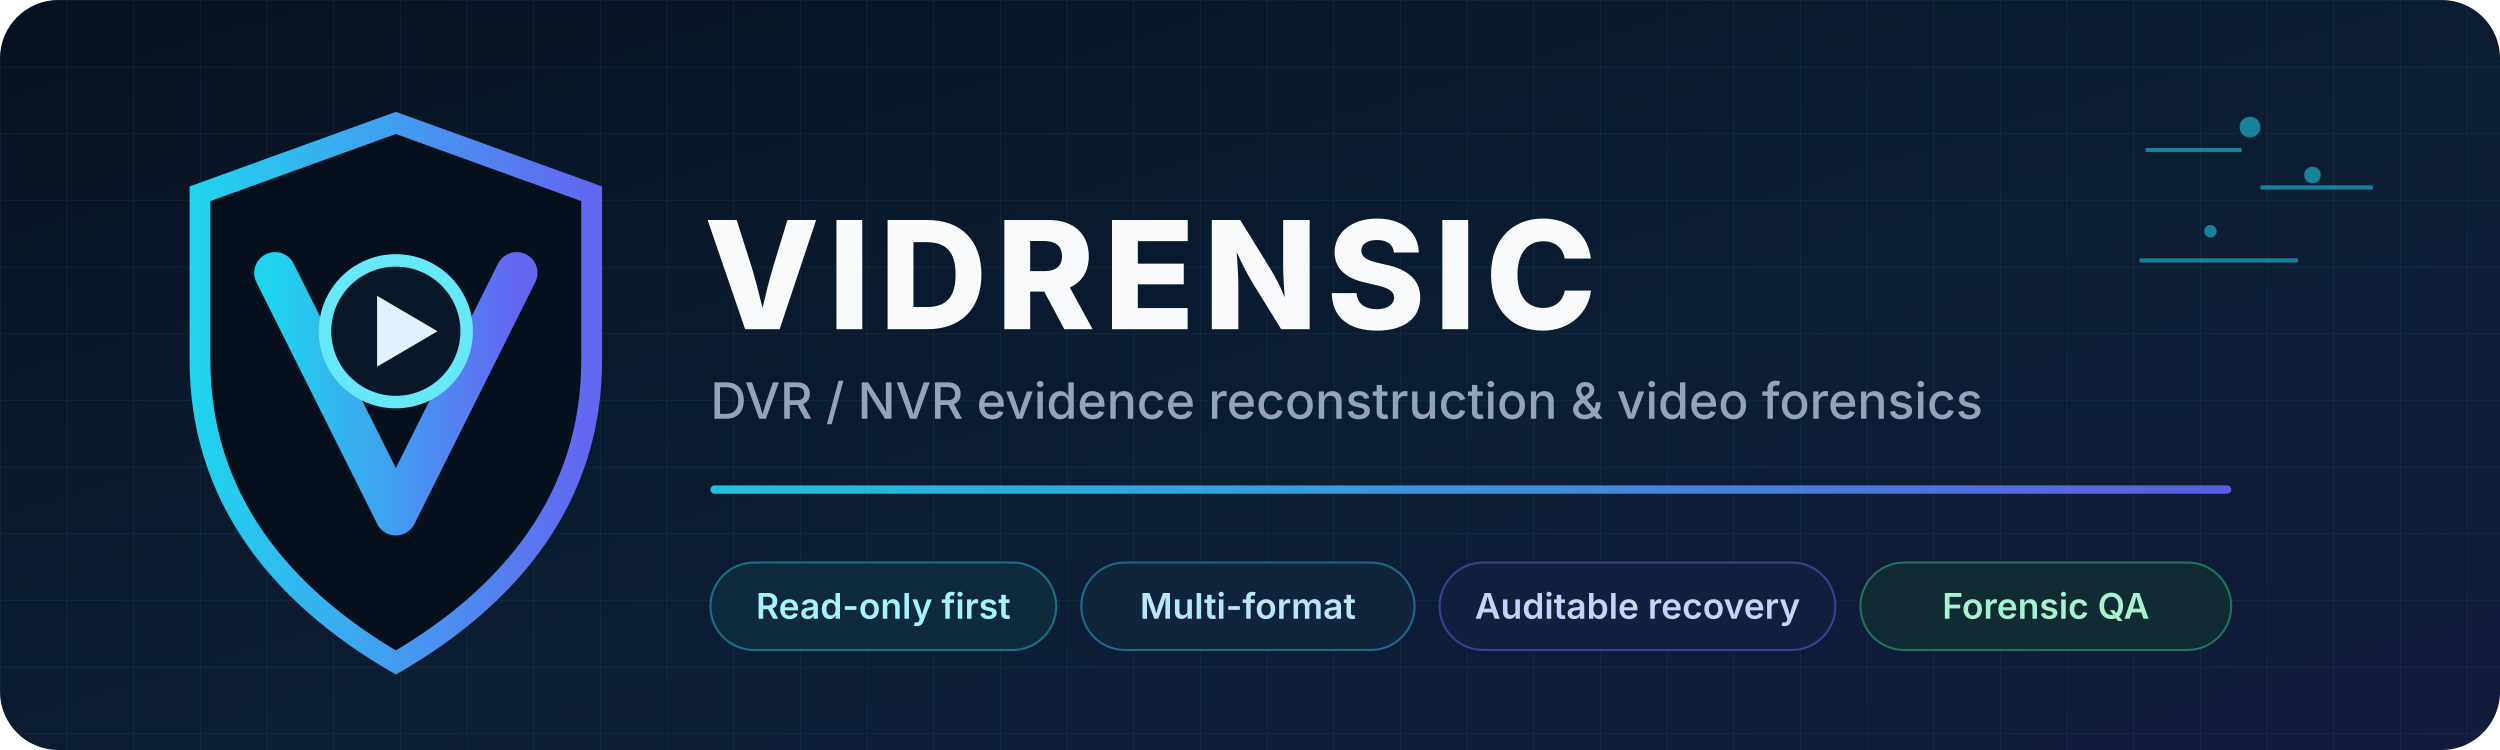
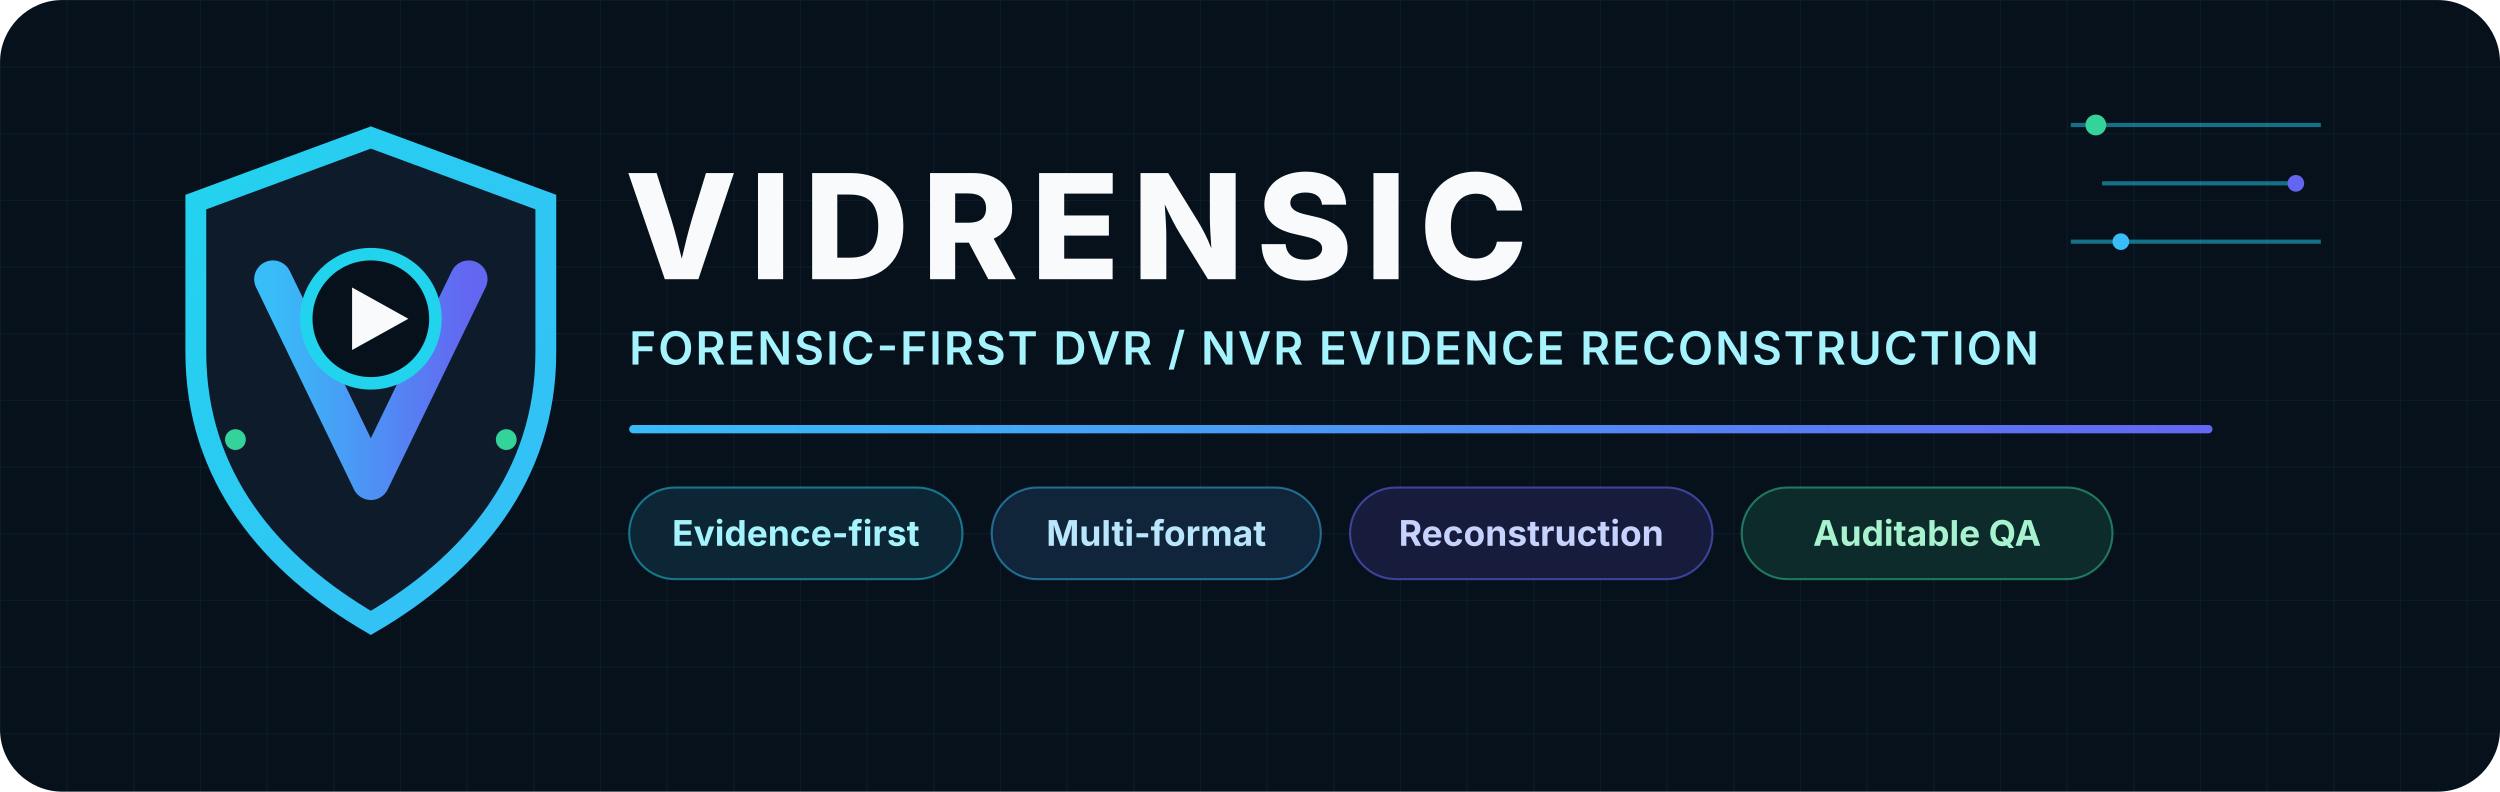
- <svg xmlns="http://www.w3.org/2000/svg" viewBox="0 0 1200 360" role="img" aria-labelledby="title desc">
+ <svg xmlns="http://www.w3.org/2000/svg" viewBox="0 0 1200 380" role="img" aria-labelledby="title desc">
  <defs>
-     <linearGradient id="bg" x1="0" y1="0" x2="1" y2="1">
-       <stop offset="0" stop-color="#07111f" />
-       <stop offset="0.55" stop-color="#0b1d33" />
-       <stop offset="1" stop-color="#121b3a" />
+     <linearGradient id="signal" x1="0" y1="0" x2="1" y2="1">
+       <stop offset="0" stop-color="#22D3EE" />
+       <stop offset="1" stop-color="#38BDF8" />
    </linearGradient>
-     <linearGradient id="line" x1="0" y1="0" x2="1" y2="0">
-       <stop stop-color="#22d3ee" />
-       <stop offset="1" stop-color="#6366f1" />
+     <linearGradient id="analysis" x1="0" y1="0" x2="1" y2="0">
+       <stop offset="0" stop-color="#38BDF8" />
+       <stop offset="1" stop-color="#6366F1" />
    </linearGradient>
    <pattern id="grid" width="32" height="32" patternUnits="userSpaceOnUse">
-       <path d="M32 0H0V32" fill="none" stroke="#7dd3fc" stroke-opacity=".06" />
+       <path d="M32 0H0V32" fill="none" stroke="#7DD3FC" stroke-opacity=".055" />
    </pattern>
  </defs>
-   <rect width="1200" height="360" rx="28" fill="url(#bg)" />
-   <rect width="1200" height="360" rx="28" fill="url(#grid)" />
-   <g transform="translate(72 55)">
-     <path d="M118 4 212 38v80c0 66-39 113-94 145-55-32-94-79-94-145V38L118 4Z" fill="#06101c" stroke="url(#line)" stroke-width="10" />
-     <path d="m60 76 58 116 58-116" fill="none" stroke="url(#line)" stroke-width="20" stroke-linecap="round" stroke-linejoin="round" />
-     <circle cx="118" cy="104" r="34" fill="#0a1728" stroke="#67e8f9" stroke-width="6" />
-     <path d="m109 87 29 17-29 17Z" fill="#e0f2fe" />
+   <rect width="1200" height="380" rx="30" fill="#07111C" />
+   <rect width="1200" height="380" rx="30" fill="url(#grid)" />
+   <g transform="translate(72 66)">
+     <path d="M106 0 190 31v72c0 60-36 102-84 130-48-28-84-70-84-130V31L106 0Z" fill="#0D1B2A" stroke="url(#signal)" stroke-width="10" />
+     <path d="M59 68 106 165 153 68" fill="none" stroke="url(#analysis)" stroke-width="18" stroke-linecap="round" stroke-linejoin="round" />
+     <circle cx="106" cy="87" r="31" fill="#07111C" stroke="#22D3EE" stroke-width="6" />
+     <path d="m97 72 27 15-27 15Z" fill="#F8FAFC" />
+     <circle cx="41" cy="145" r="5" fill="#34D399" />
+     <circle cx="171" cy="145" r="5" fill="#34D399" />
  </g>
-   <g transform="translate(338 88)" font-family="Inter,Segoe UI,Arial,sans-serif">
-     <text x="0" y="70" fill="#f8fafc" font-size="72" font-weight="800" letter-spacing="4">VIDRENSIC</text>
-     <text x="3" y="113" fill="#94a3b8" font-size="24" font-weight="500">DVR / NVR evidence reconstruction &amp; video forensics</text>
-     <rect x="3" y="145" width="730" height="4" rx="2" fill="url(#line)" opacity=".9" />
-     <g font-size="17" font-weight="600">
-       <g transform="translate(3 182)">
-         <rect width="166" height="42" rx="21" fill="#0f2a3a" stroke="#22d3ee" stroke-opacity=".45" />
-         <text x="83" y="27" text-anchor="middle" fill="#a5f3fc">Read-only first</text>
+   <g transform="translate(300 64)" font-family="Inter,Segoe UI,Arial,sans-serif">
+     <text x="0" y="70" fill="#F8FAFC" font-size="70" font-weight="800" letter-spacing="6">VIDRENSIC</text>
+     <text x="2" y="111" fill="#A5F3FC" font-size="22" font-weight="600" letter-spacing="1">FORENSIC-FIRST DVR / NVR EVIDENCE RECONSTRUCTION</text>
+     <rect x="2" y="140" width="760" height="4" rx="2" fill="url(#analysis)" />
+     <g transform="translate(2 170)" font-size="17" font-weight="700">
+       <g>
+         <rect width="160" height="44" rx="22" fill="#0D2635" stroke="#22D3EE" stroke-opacity=".5" />
+         <text x="80" y="28" text-anchor="middle" fill="#A5F3FC">Evidence-first</text>
      </g>
-       <g transform="translate(181 182)">
-         <rect width="160" height="42" rx="21" fill="#10253a" stroke="#38bdf8" stroke-opacity=".45" />
-         <text x="80" y="27" text-anchor="middle" fill="#bae6fd">Multi-format</text>
+       <g transform="translate(174)">
+         <rect width="158" height="44" rx="22" fill="#10253A" stroke="#38BDF8" stroke-opacity=".5" />
+         <text x="79" y="28" text-anchor="middle" fill="#BAE6FD">Multi-format</text>
      </g>
-       <g transform="translate(353 182)">
-         <rect width="190" height="42" rx="21" fill="#121f3d" stroke="#6366f1" stroke-opacity=".5" />
-         <text x="95" y="27" text-anchor="middle" fill="#c7d2fe">Auditable recovery</text>
+       <g transform="translate(346)">
+         <rect width="174" height="44" rx="22" fill="#171C3C" stroke="#6366F1" stroke-opacity=".55" />
+         <text x="87" y="28" text-anchor="middle" fill="#C7D2FE">Reconstruction</text>
      </g>
-       <g transform="translate(555 182)">
-         <rect width="178" height="42" rx="21" fill="#102c32" stroke="#34d399" stroke-opacity=".45" />
-         <text x="89" y="27" text-anchor="middle" fill="#a7f3d0">Forensic QA</text>
+       <g transform="translate(534)">
+         <rect width="178" height="44" rx="22" fill="#0D2B2B" stroke="#34D399" stroke-opacity=".5" />
+         <text x="89" y="28" text-anchor="middle" fill="#A7F3D0">Auditable QA</text>
      </g>
    </g>
  </g>
-   <g fill="#22d3ee" opacity=".55">
-     <circle cx="1080" cy="61" r="5" />
-     <circle cx="1110" cy="84" r="4" />
-     <circle cx="1061" cy="111" r="3" />
-     <path d="M1030 72h46M1085 90h54M1027 125h76" stroke="#22d3ee" stroke-width="2" fill="none" />
+   <g transform="translate(994 40)" fill="none" stroke="#22D3EE" stroke-opacity=".5" stroke-width="2">
+     <path d="M0 20h120M15 48h90M0 76h120" />
+     <circle cx="12" cy="20" r="5" fill="#34D399" stroke="none" />
+     <circle cx="108" cy="48" r="4" fill="#6366F1" stroke="none" />
+     <circle cx="24" cy="76" r="4" fill="#38BDF8" stroke="none" />
  </g>
</svg>
